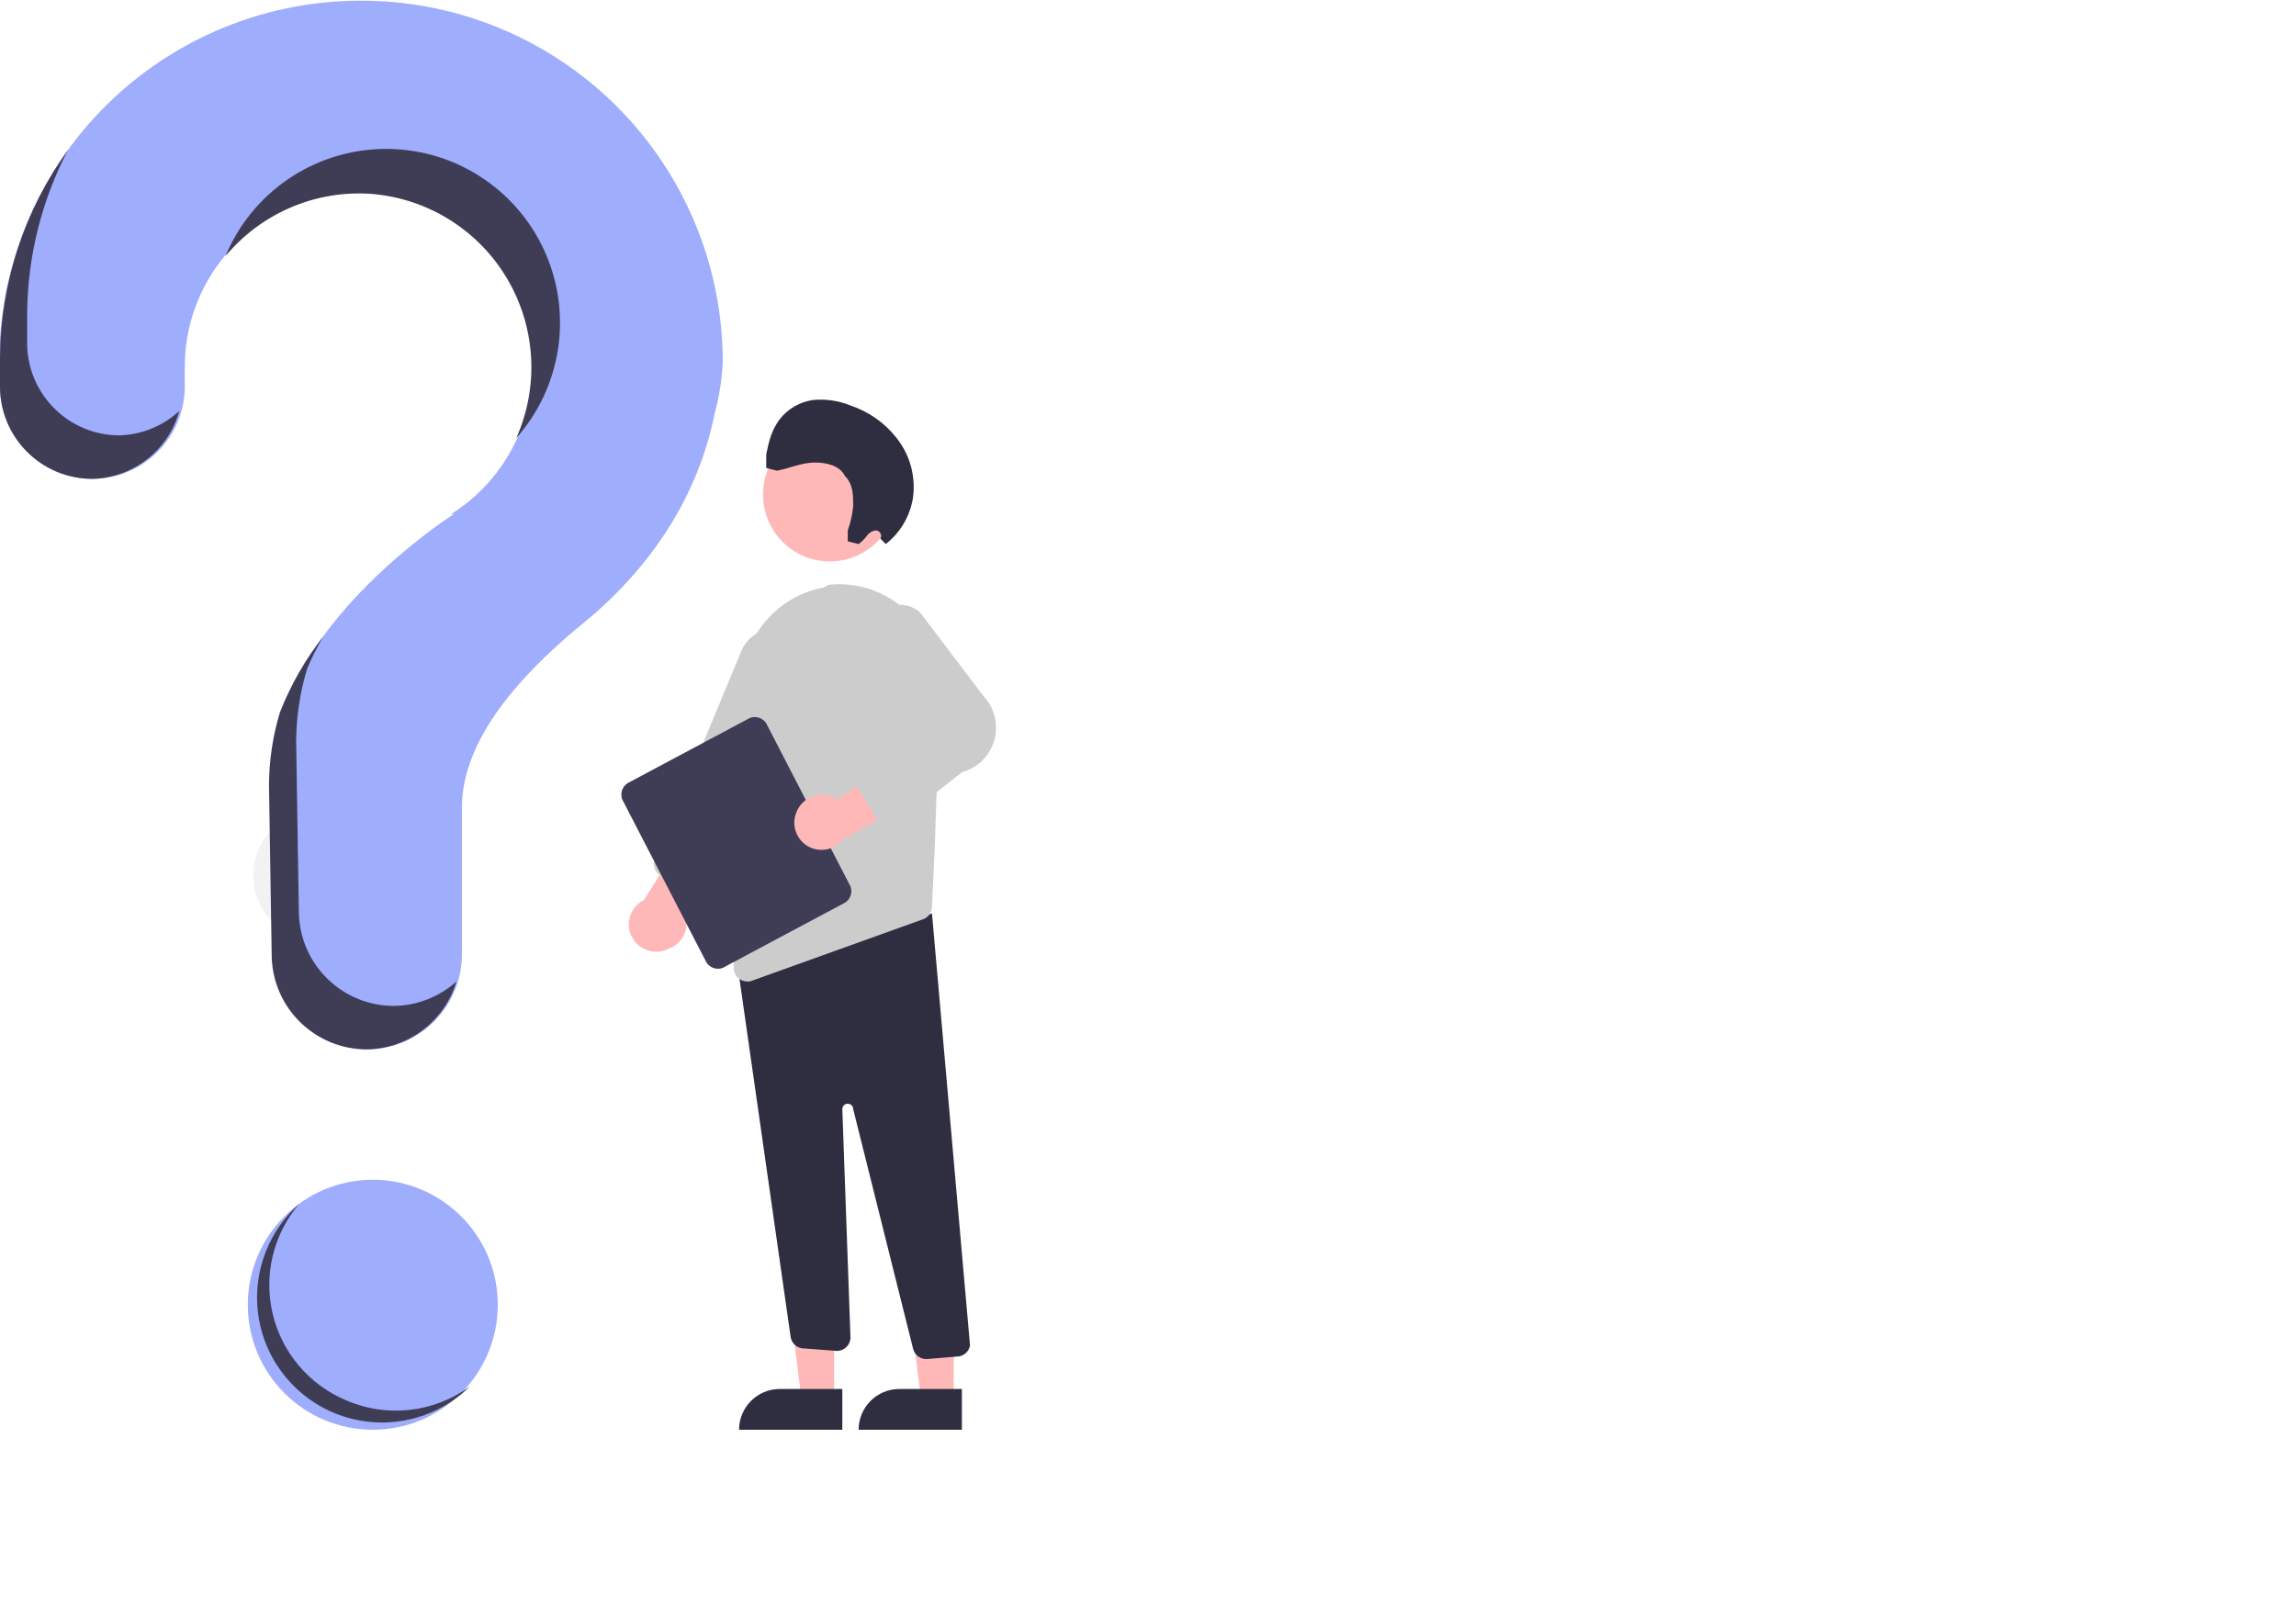
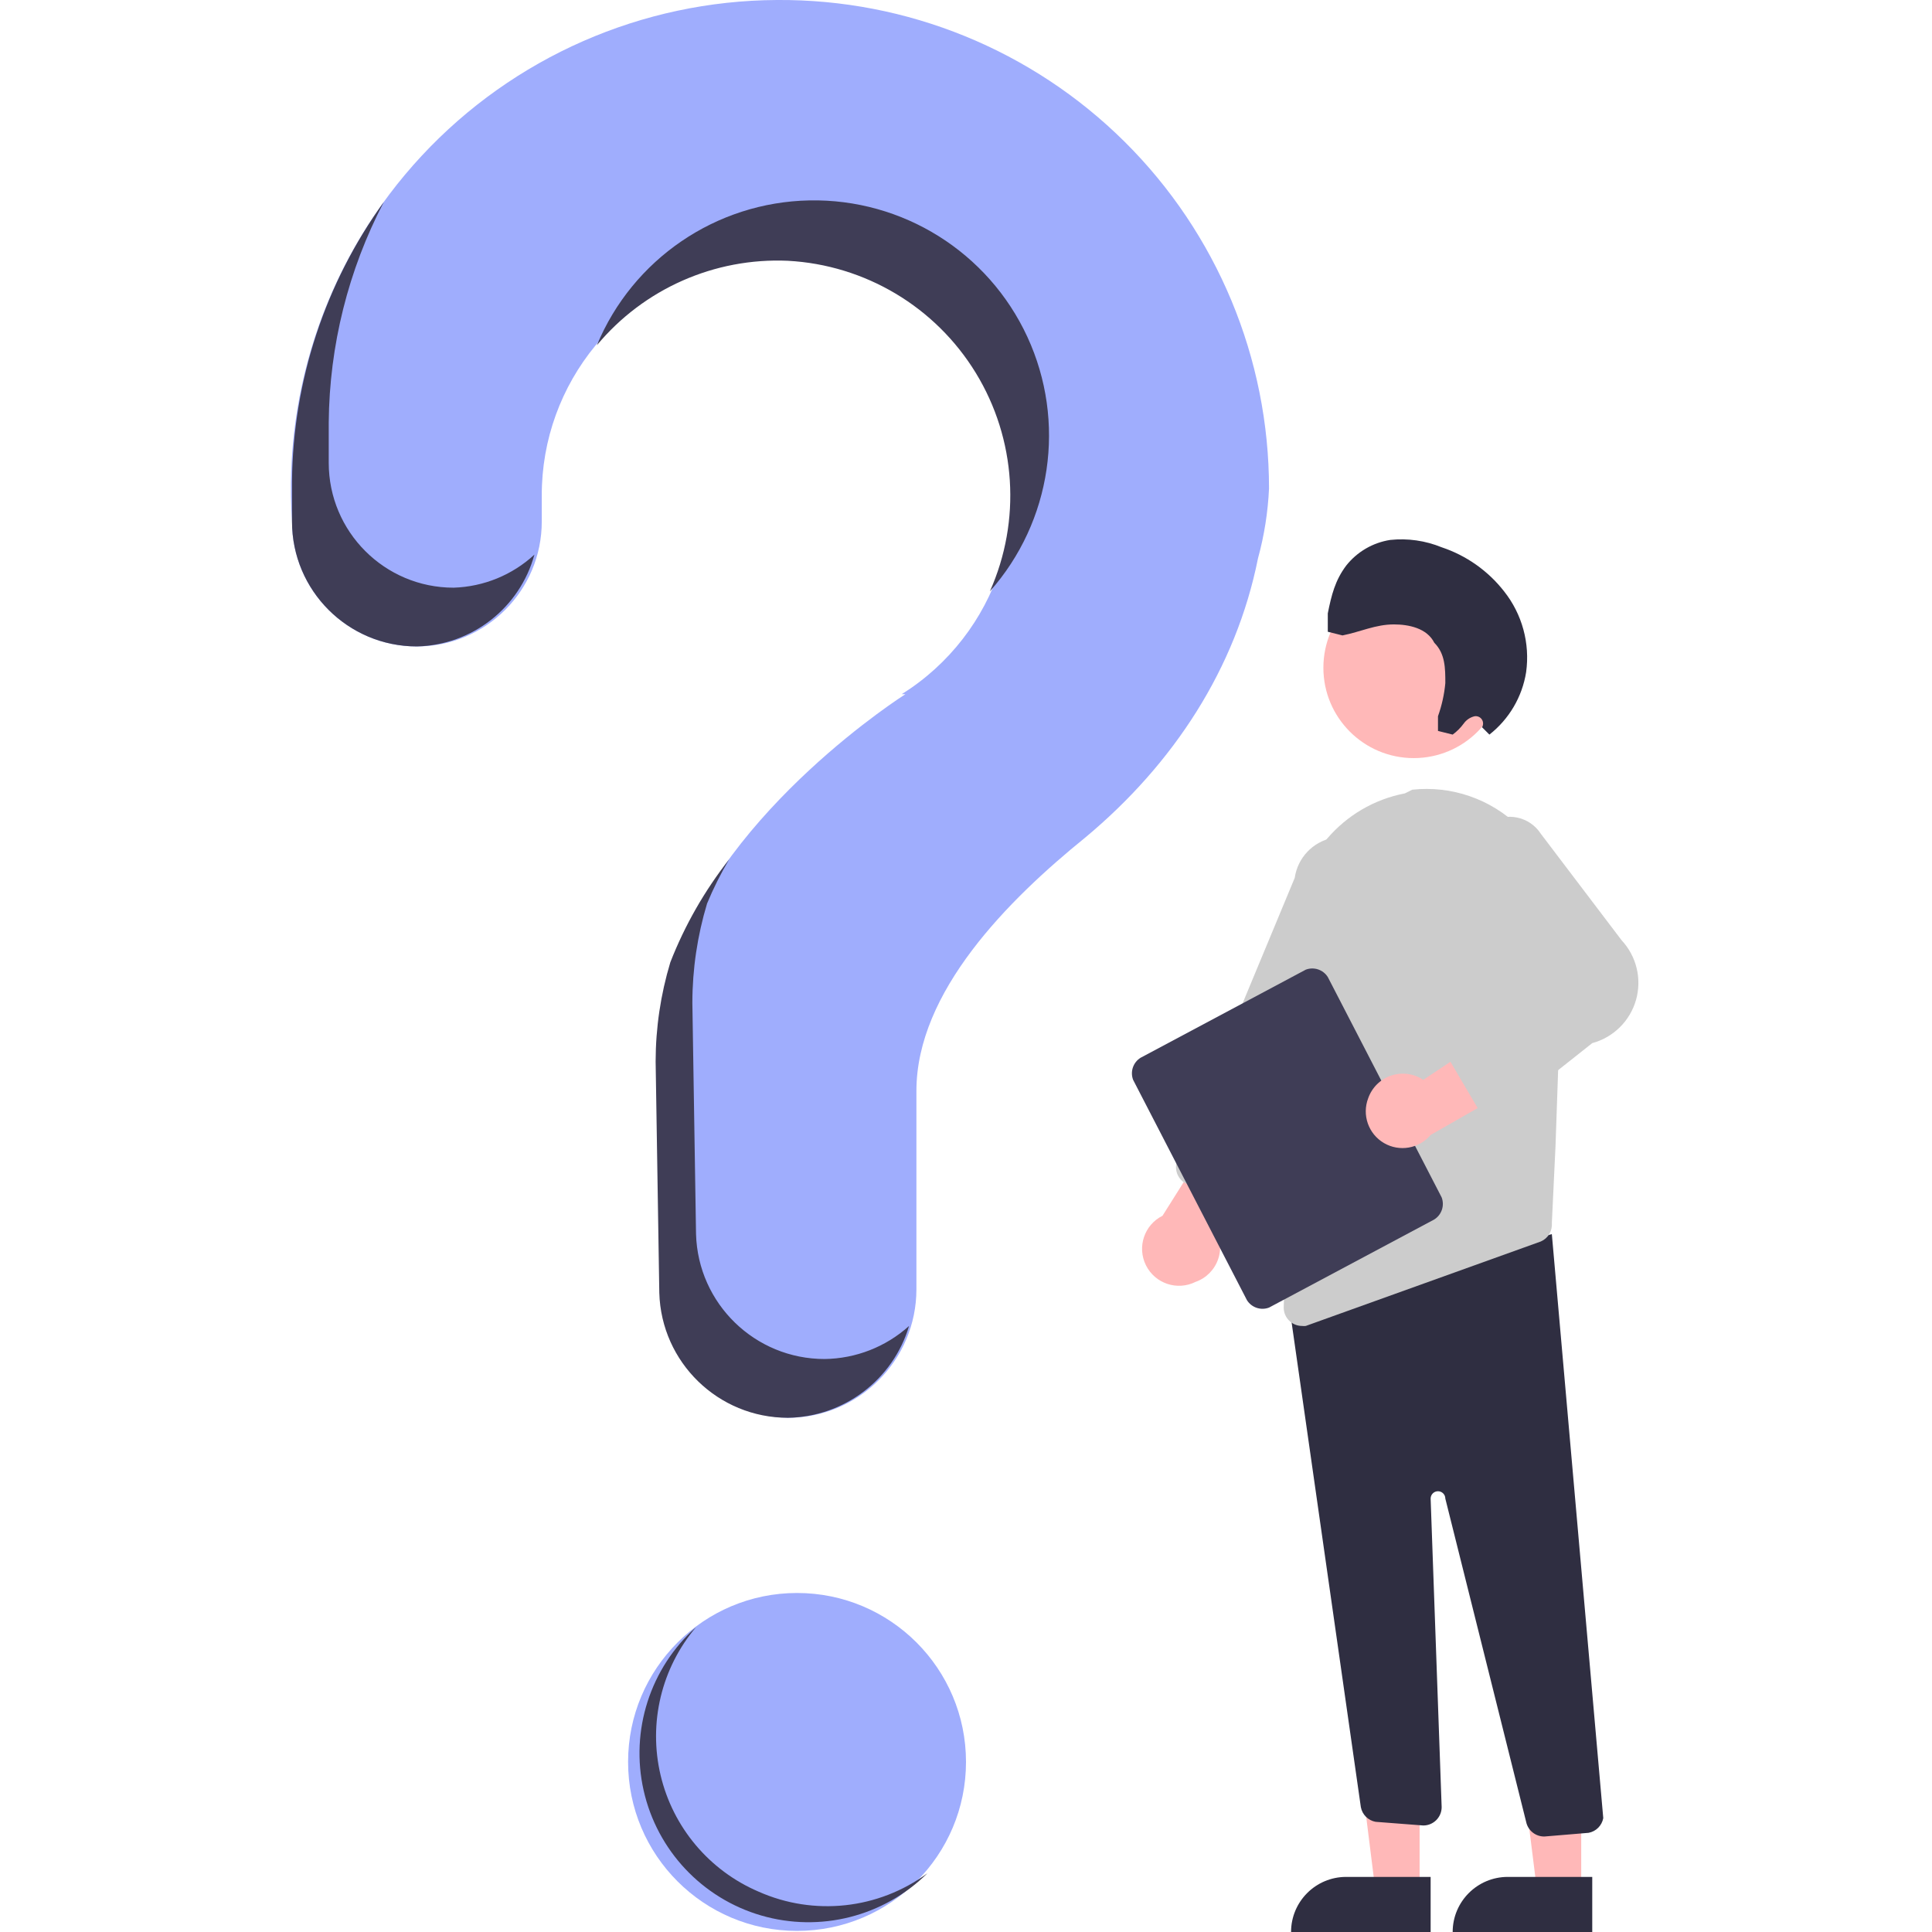
- <svg xmlns="http://www.w3.org/2000/svg" width="844.7" height="595.3" data-name="Layer 1" viewBox="0 0 845 595">
-   <circle cx="137.2" cy="480" r="46" fill="#9fadfd" />
-   <circle cx="117.2" cy="322" r="24" fill="#f2f2f2" />
-   <path fill="#9fadfd" d="M132 0A133 133 0 0 0 0 142a34 34 0 0 0 34 34 34 34 0 0 0 34-34v-7a64 64 0 1 1 98 54h1s-49 31-63 73a94 94 0 0 0-4 27l1 63a35 35 0 0 0 34 34 35 35 0 0 0 35-35v-54c0-27 25-52 46-69 24-20 41-46 47-76a87 87 0 0 0 3-19A133 133 0 0 0 132 0Z" />
-   <path fill="#3f3d56" d="M44 160a34 34 0 0 1-34-34v-11a132 132 0 0 1 15-60 132 132 0 0 0-25 76v11a34 34 0 0 0 34 34 34 34 0 0 0 32-25 34 34 0 0 1-22 9zm91-89a64 64 0 0 1 55 90A64 64 0 1 0 83 94a64 64 0 0 1 52-23Zm10 299a35 35 0 0 1-35-34l-1-63a94 94 0 0 1 4-27 95 95 0 0 1 6-12 110 110 0 0 0-16 28 94 94 0 0 0-4 27l1 63a35 35 0 0 0 35 34 35 35 0 0 0 33-25 35 35 0 0 1-23 9z" />
+ <svg xmlns="http://www.w3.org/2000/svg" width="150" height="150" data-name="Layer 1" viewBox="0 0 367 526">
+   <circle cx="137.5" cy="479.7" r="46" fill="#9fadfd" />
+   <path fill="#9fadfd" d="M132 0A133 133 0 0 0 0 142a34 34 0 0 0 34 34 34 34 0 0 0 34-34v-7a64 64 0 1 1 98 54h1s-49 31-63 73a94 94 0 0 0-4 27l1 63a35 35 0 0 0 34 34 35 35 0 0 0 35-35v-54c0-27 25-52 46-69 24-20 41-46 47-76a87 87 0 0 0 3-19A133 133 0 0 0 132 0z" />
+   <path fill="#3f3d56" d="M44 160a34 34 0 0 1-34-34v-11a132 132 0 0 1 15-60 132 132 0 0 0-25 76v11a34 34 0 0 0 34 34 34 34 0 0 0 32-25 34 34 0 0 1-22 9zm91-89a64 64 0 0 1 55 90A64 64 0 1 0 83 94a64 64 0 0 1 52-23zm10 299a35 35 0 0 1-35-34l-1-63a94 94 0 0 1 4-27 95 95 0 0 1 6-12 110 110 0 0 0-16 28 94 94 0 0 0-4 27l1 63a35 35 0 0 0 35 34 35 35 0 0 0 33-25 35 35 0 0 1-23 9z" />
  <g transform="translate(0 1)">
    <path fill="#ffb8b8" d="M307 514h-12l-6-48h18z" />
    <path fill="#2f2e41" d="M272 525h38v-15h-23a15 15 0 0 0-15 15z" />
    <path fill="#ffb8b8" d="M351 514h-12l-6-48h18z" />
    <path fill="#2f2e41" d="M316 525h38v-15h-23a15 15 0 0 0-15 15zm25-26 12-1a5 5 0 0 0 4-4l-14-159-66 18-6-2 20 140a5 5 0 0 0 4 4l13 1a5 5 0 0 0 5-5l-3-84a2 2 0 0 1 4 0l22 88a5 5 0 0 0 5 4z" />
    <circle cx="-305.4" cy="180.8" r="24.6" fill="#ffb8b8" transform="scale(-1 1)" />
    <path fill="#ccc" d="m346 253-2 58-1 21a5 5 0 0 1-3 5l-64 23a4 4 0 0 1-1 0 5 5 0 0 1-5-5l3-105a37 37 0 0 1 30-35l2-1a36 36 0 0 1 29 10 37 37 0 0 1 12 29z" />
    <path fill="#ffb8b8" d="M246 348a10 10 0 0 0 5-15l22-29-19-1-17 27a10 10 0 0 0 9 18z" />
-     <path fill="#ccc" d="M261 328a5 5 0 0 0 3-3l32-77a12 12 0 1 0-23-10l-32 77a5 5 0 0 0 2 6l15 7a5 5 0 0 0 3 0z" />
+     <path fill="#ccc" d="M261 328a5 5 0 0 0 3-3l32-77a13 13 0 1 0-23-10l-32 77a5 5 0 0 0 2 6l15 7a5 5 0 0 0 3 0z" />
    <path fill="#3f3d56" d="m313 325-31-60a5 5 0 0 0-6-2l-45 24a5 5 0 0 0-2 6l31 60a5 5 0 0 0 6 2l45-24a5 5 0 0 0 2-6z" />
-     <path fill="#ffb8b8" d="M293 298a10 10 0 0 1 15-5l30-20v19l-28 16a10 10 0 0 1-17-10Z" />
+     <path fill="#ffb8b8" d="M293 298a10 10 0 0 1 15-5l30-20v19l-28 16a10 10 0 0 1-17-10z" />
    <path fill="#ccc" d="m330 302 24-19a17 17 0 0 0 8-28l-22-29a10 10 0 0 0-17 11l18 28-26 13a5 5 0 0 0-2 6l10 17a5 5 0 0 0 3 2h1a5 5 0 0 0 3-1z" />
    <path fill="#2f2e41" d="M324 197a2 2 0 0 0-2-3 5 5 0 0 0-3 2 14 14 0 0 1-3 3l-4-1v-4a37 37 0 0 0 2-9c0-4 0-8-3-11-2-4-7-5-11-5-5 0-9 2-14 3l-4-1v-5c1-5 2-9 5-13a19 19 0 0 1 12-7 29 29 0 0 1 14 2 36 36 0 0 1 17 12 29 29 0 0 1 6 22 27 27 0 0 1-10 17z" />
  </g>
  <path fill="#3f3d56" d="M127 515a46 46 0 0 1-17-72 46 46 0 1 0 63 67 46 46 0 0 1-46 5z" />
</svg>
